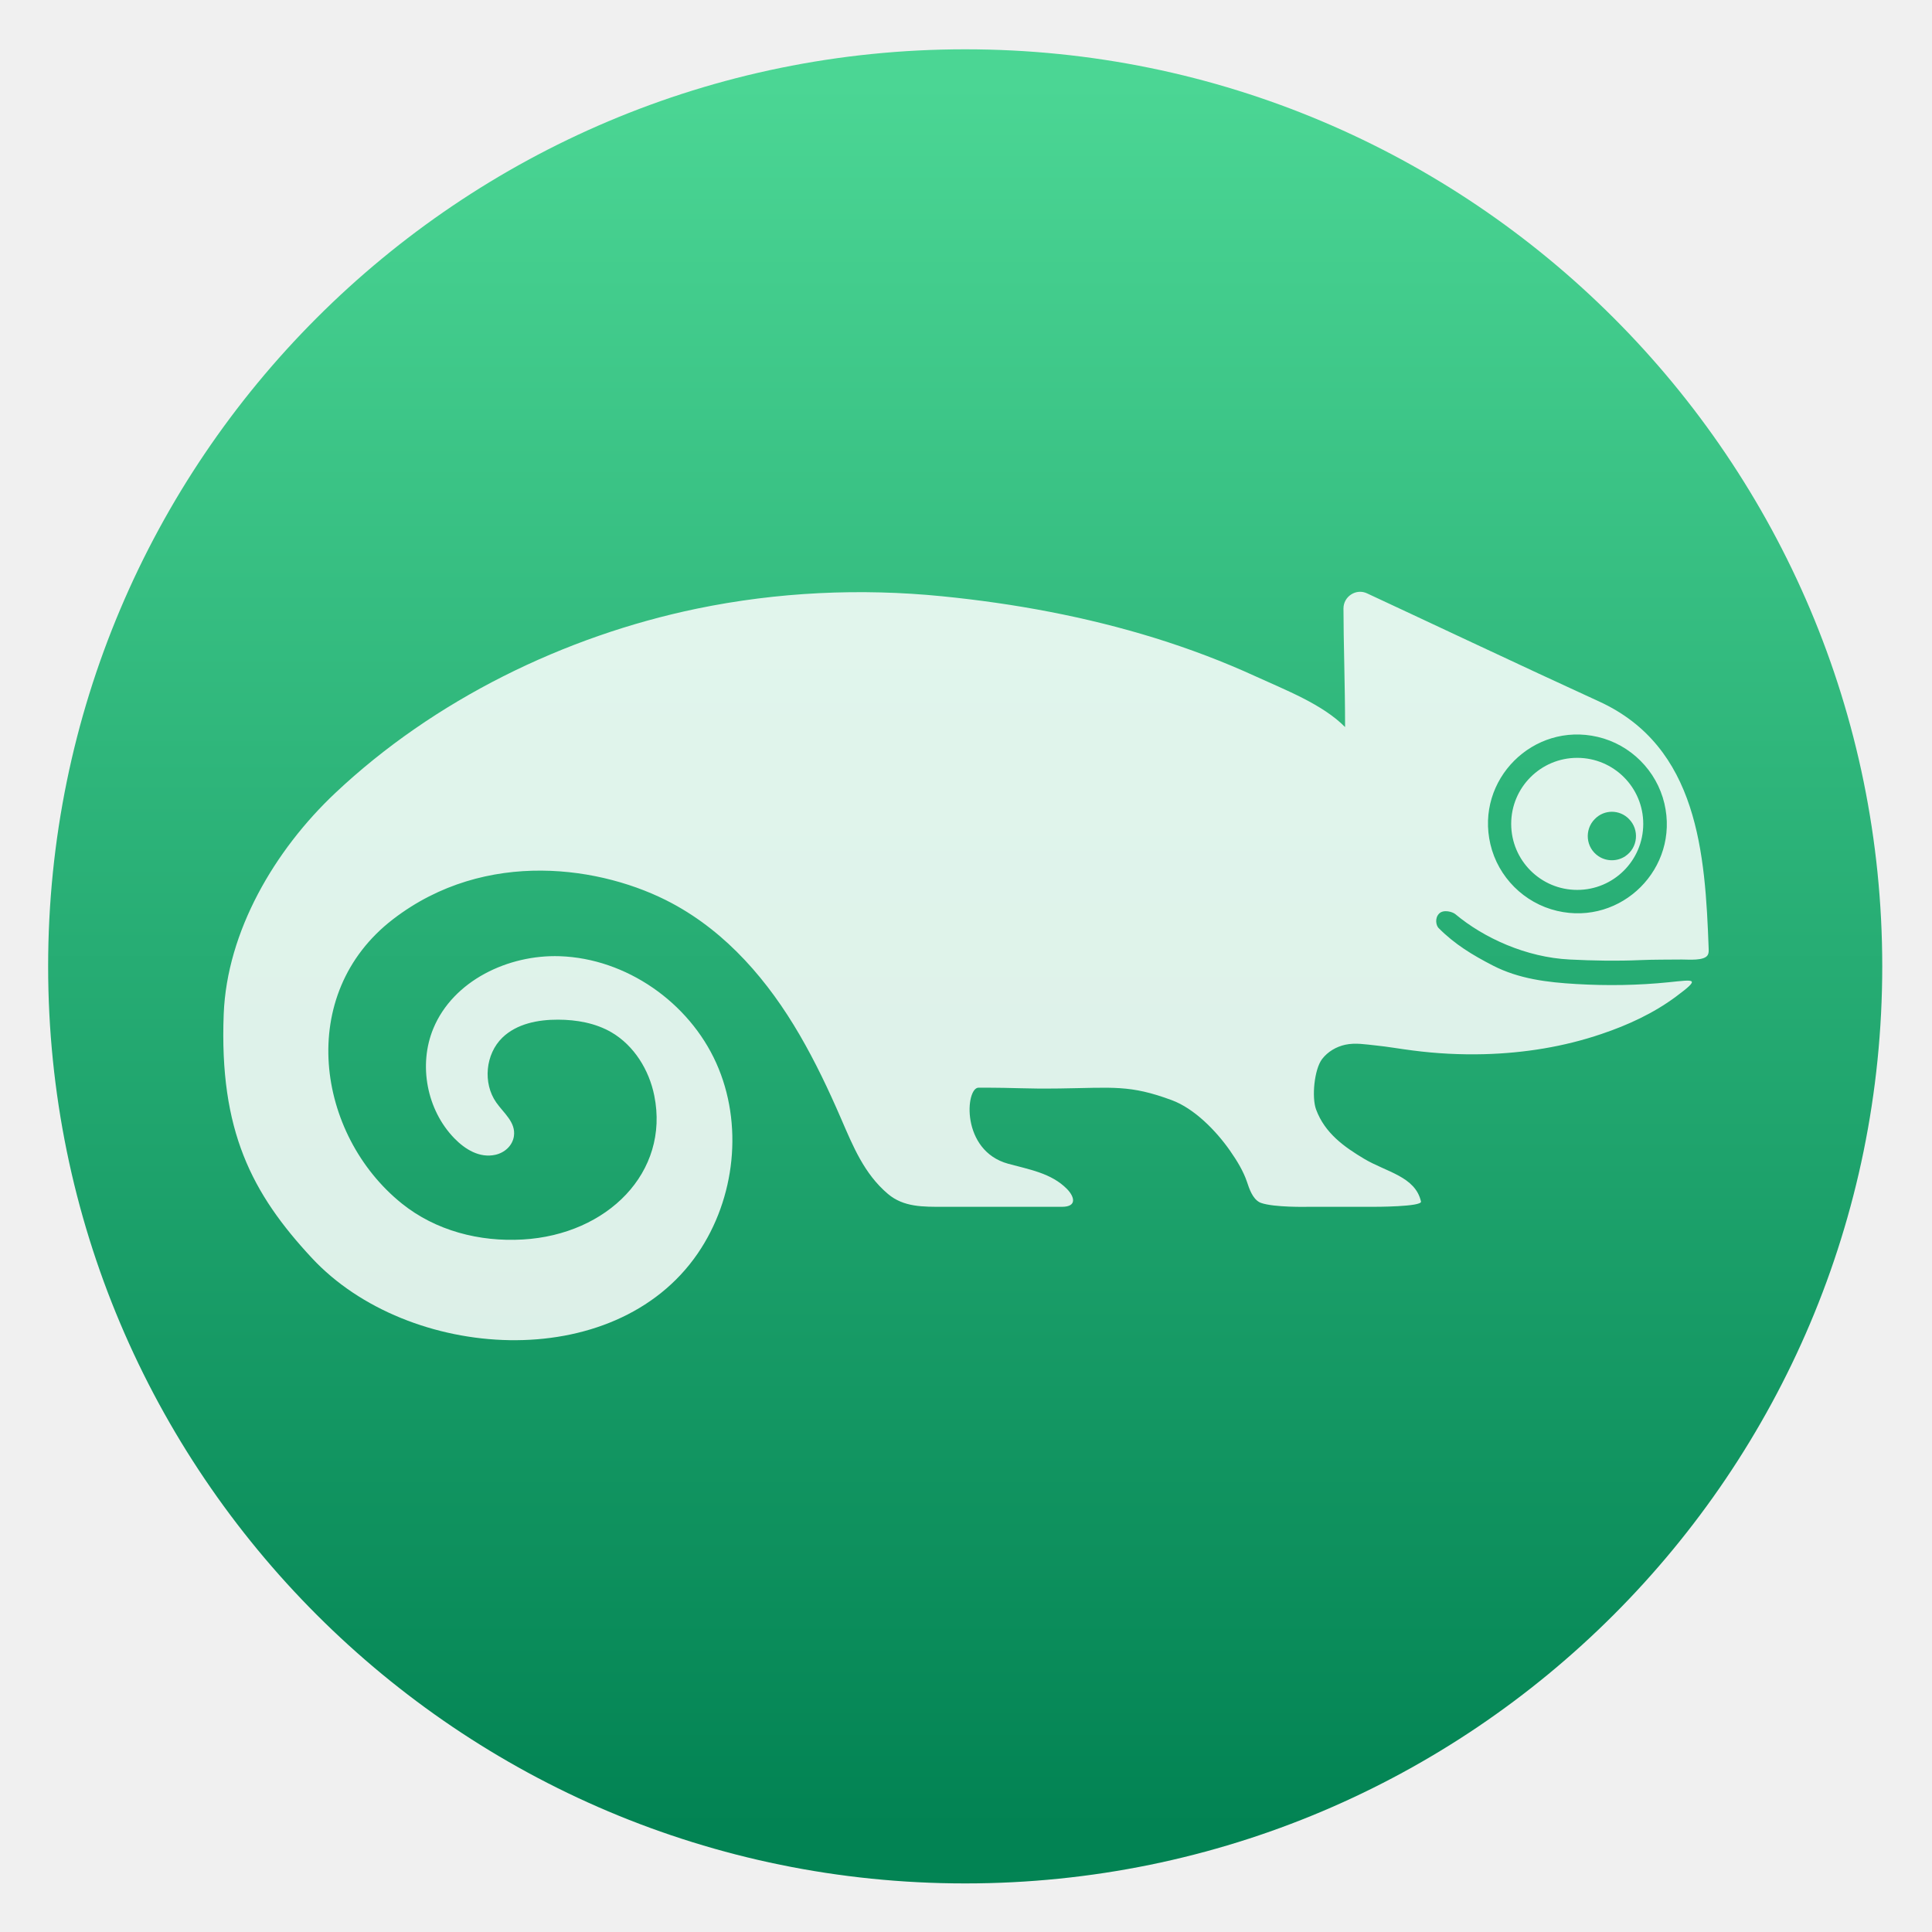
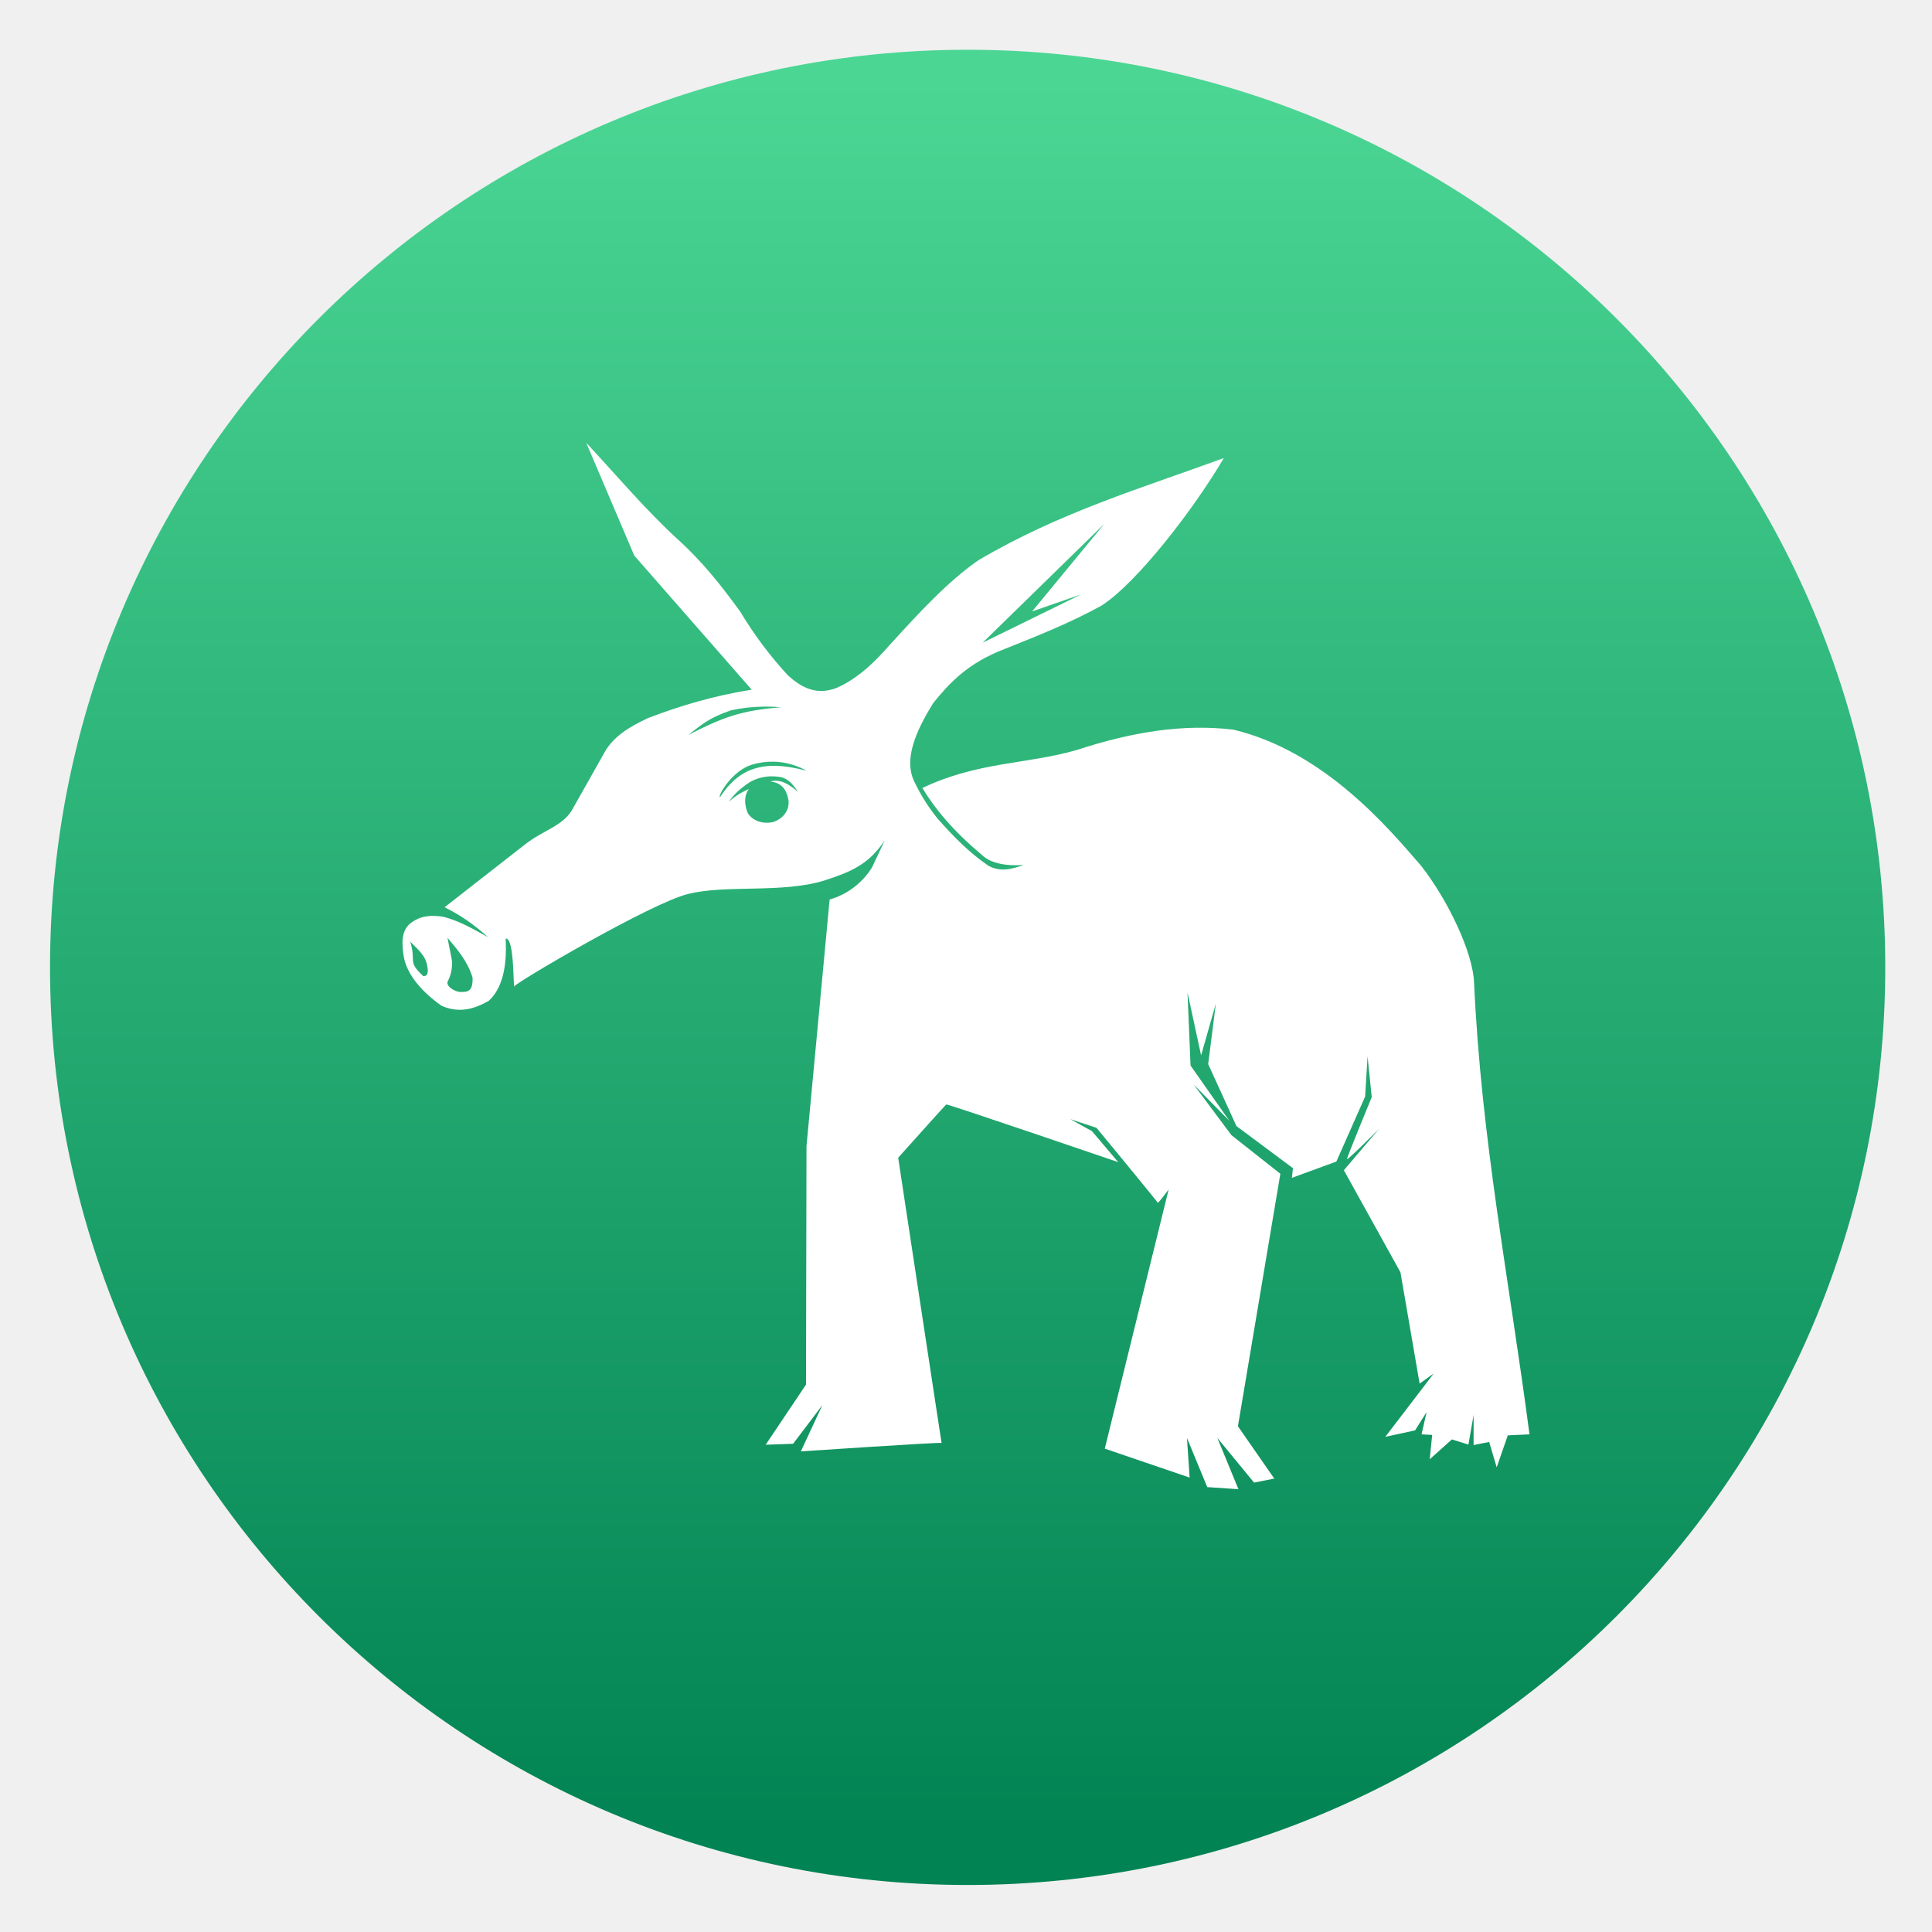
<svg xmlns="http://www.w3.org/2000/svg" clip-rule="evenodd" fill-rule="evenodd" stroke-linejoin="round" stroke-miterlimit="2" viewBox="0 0 48 48">
-   <linearGradient id="a" x2="1" gradientTransform="matrix(0 -43.9407 43.9407 0 130.695 45.7203)" gradientUnits="userSpaceOnUse">
+   <linearGradient id="a" x2="1" gradientTransform="matrix(0 -43.9677 43.9677 0 185.166 45.7586)" gradientUnits="userSpaceOnUse">
    <stop stop-color="#028353" offset="0" />
    <stop stop-color="#4bd694" offset="1" />
  </linearGradient>
-   <circle cx="23.98" cy="24.009" r="22.784" fill="url(#a)" />
-   <path transform="matrix(.488165 0 0 .488165 -9.09756 .693178)" d="m101.541 40.263c-.477-.492-1.262-.492-1.738 0-.536.534-.472 1.456.192 1.897.406.269.948.269 1.353 0 .662-.441.727-1.363.193-1.897m-1.589-4.179c-3.284-.769-6.234 2.182-5.463 5.464.391 1.671 1.719 2.998 3.392 3.39 3.284.772 6.236-2.181 5.463-5.465-.394-1.672-1.721-2.998-3.392-3.389m-21.681 18.487c-2.14-.791-2.967-.632-5.703-.594-1.896.024-1.965-.041-4.129-.041-.669 0-.915 3.205 1.504 3.871 1.059.291 2.203.475 3 1.289.353.36.551.904-.264.904h-6.006c-1.051 0-2.043.024-2.846-.656-1.213-1.025-1.779-2.435-2.386-3.834-.63-1.455-1.309-2.888-2.107-4.259-1.586-2.726-3.683-5.192-6.496-6.699-3.512-1.884-9.473-2.818-14.193.807-4.974 3.819-3.909 10.973.442 14.473 1.718 1.383 3.958 1.961 6.16 1.831 4.303-.249 7.476-3.42 6.688-7.323-.263-1.306-1.025-2.543-2.173-3.217-.816-.477-1.784-.646-2.729-.648-1.016-.003-2.097.206-2.828.913-.864.837-1.004 2.316-.313 3.301.382.546 1.004 1.007.899 1.718-.072.481-.469.839-.943.945-.807.18-1.546-.28-2.091-.842-1.398-1.44-1.836-3.732-1.066-5.587 1.006-2.429 3.804-3.765 6.431-3.678 3.387.114 6.58 2.348 7.968 5.439 1.389 3.093.973 6.888-.941 9.686-4.253 6.216-14.756 5.482-19.636.24-3.061-3.289-4.724-6.48-4.491-12.423.164-4.199 2.587-8.336 5.676-11.246 5.033-4.743 11.661-7.986 18.406-9.384 4.096-.847 8.325-1.045 12.483-.63 3.667.364 7.312 1.036 10.836 2.127 1.75.545 3.471 1.193 5.135 1.957 1.468.674 3.392 1.409 4.535 2.573 0-2.108-.082-4.424-.082-6.037 0-.615.647-1.031 1.201-.768 2.385 1.107 8.035 3.776 11.802 5.499 5.05 2.307 5.407 7.75 5.583 12.576.004.108.009.219-.039.315-.159.331-1.01.241-1.322.245-.604.006-1.515.002-2.119.03-1.205.052-2.379.03-3.585-.03-2.229-.108-4.384-1.102-5.827-2.309-.144-.122-.61-.254-.829-.026-.228.235-.15.603-.027.729.828.835 1.725 1.375 2.769 1.914 1.326.681 2.772.854 4.238.939 1.57.093 3.151.069 4.718-.091 1.308-.134 1.646-.224.355.735-1.134.843-2.449 1.449-3.783 1.897-1.914.652-3.934.973-5.951 1.029-1.223.033-2.446-.03-3.659-.188-.628-.078-1.251-.192-1.881-.256-.511-.052-1.041-.147-1.55-.037-.463.101-.89.351-1.181.728-.399.521-.537 1.951-.306 2.571.445 1.201 1.424 1.899 2.458 2.515 1.12.666 2.593.894 2.88 2.167.059.266-2.322.273-2.592.269h-3.169s-1.722.041-2.393-.203c-.021-.006-.039-.016-.061-.027-.364-.196-.522-.684-.646-1.054-.177-.521-.487-1.042-.864-1.581-.716-1.022-1.816-2.14-2.96-2.564m23.997-14.062c0 1.858-1.504 3.362-3.361 3.362-1.856 0-3.36-1.504-3.36-3.362 0-1.855 1.504-3.359 3.36-3.359 1.857 0 3.361 1.504 3.361 3.359" fill="#fff" fill-opacity=".85" fill-rule="nonzero" />
+   <circle cx="24.041" cy="24.034" r="22.798" fill="url(#a)" />
+   <path d="m14.565 11.001 1.193 2.802 2.918 3.332c-.946.149-1.788.403-2.581.707-.448.216-.876.448-1.115.921l-.727 1.288c-.234.473-.73.551-1.217.935l-1.991 1.555c.396.192.752.444 1.079.743-.352-.194-.694-.398-1.104-.506-.286-.045-.568-.042-.828.166-.234.194-.208.523-.16.83.09.474.487.896.938 1.214.42.188.807.092 1.178-.127.322-.299.454-.823.414-1.54.232-.044.181 1.339.222 1.181.022-.084 3.414-2.08 4.312-2.291.916-.236 2.345-.012 3.379-.334.642-.206 1.112-.394 1.51-1.006l-.32.68c-.24.387-.615.671-1.053.797l-.575 6.127-.012 5.925-1.002 1.494.682-.024.727-.961-.535 1.15s3.497-.234 3.497-.209-1.079-7.086-1.079-7.086 1.169-1.306 1.193-1.324c.025-.02 4.274 1.433 4.274 1.433l-.654-.771-.538-.297.652.215s1.516 1.836 1.522 1.862c.007.025.271-.33.271-.33l-1.587 6.439 2.108.719-.066-.984.504 1.221.775.052-.524-1.273.912 1.109.502-.1-.903-1.3 1.054-6.273-1.215-.959-.941-1.261.891.907-.966-1.375-.076-1.818.338 1.565.366-1.286-.19 1.502.702 1.54 1.404 1.046-.026.24 1.105-.405.714-1.613.061-.999.103 1.013s-.614 1.487-.614 1.538c0 .05.802-.758.802-.758l-.88 1.035 1.406 2.536.476 2.765.35-.251-.075.1-1.128 1.474.74-.161.287-.455-.126.554.264.014-.061.605.551-.493.411.128.128-.735v.747l.387-.077.187.631.276-.795.539-.025c-.514-3.903-1.195-7.307-1.377-11.21-.02-.743-.644-2.058-1.317-2.917-.785-.905-2.388-2.838-4.663-3.381-1.241-.148-2.506.053-3.883.503-1.219.357-2.477.291-3.844.947.322.528.748 1.046 1.475 1.66.228.222.638.283 1.041.252-.279.099-.566.182-.866.025-.49-.332-.893-.747-1.278-1.185-.235-.291-.432-.609-.589-.948-.233-.528.041-1.198.489-1.918.407-.5.855-.988 1.766-1.338.82-.327 1.643-.654 2.421-1.085.88-.571 2.284-2.39 3.031-3.661-2.035.746-4.068 1.344-6.091 2.535-.757.52-1.499 1.325-2.255 2.158-.322.365-.671.707-1.129.949-.629.337-1.062.017-1.353-.24-.45-.488-.848-1.02-1.189-1.589-.449-.614-.918-1.229-1.605-1.843-.79-.734-1.502-1.58-2.219-2.349zm12.872 2.013-1.793 2.176 1.217-.422-2.448 1.2zm-8.502 4.543c.157-.004.315 0 .468.016-.991.077-1.444.247-2.304.689.315-.241.493-.42 1.061-.614.248-.055.512-.086.775-.091zm.275 1.367c.49.008.822.224.822.224-1.086-.292-1.682-.05-2.146.661-.055-.045.308-.662.79-.809.192-.058.371-.079.534-.076zm-.083.365c.103-.004.206.004.307.025.203.071.295.223.395.365-.211-.186-.428-.332-.692-.264.299.034.41.221.453.467.037.33-.247.524-.436.552-.19.029-.432-.02-.571-.224-.04-.083-.146-.388.023-.605-.185.075-.355.183-.501.318.128-.186.284-.332.519-.488.154-.089.326-.139.503-.147zm-8.009 4.01c.254.3.501.589.622.987.017.369-.146.361-.305.359-.133-.002-.385-.153-.304-.276.079-.159.112-.337.096-.514zm-.93.091c.2.209.395.349.432.641.015.07.028.242-.11.216-.401-.38-.159-.339-.32-.857z" fill="#fff" fill-rule="nonzero" />
</svg>
